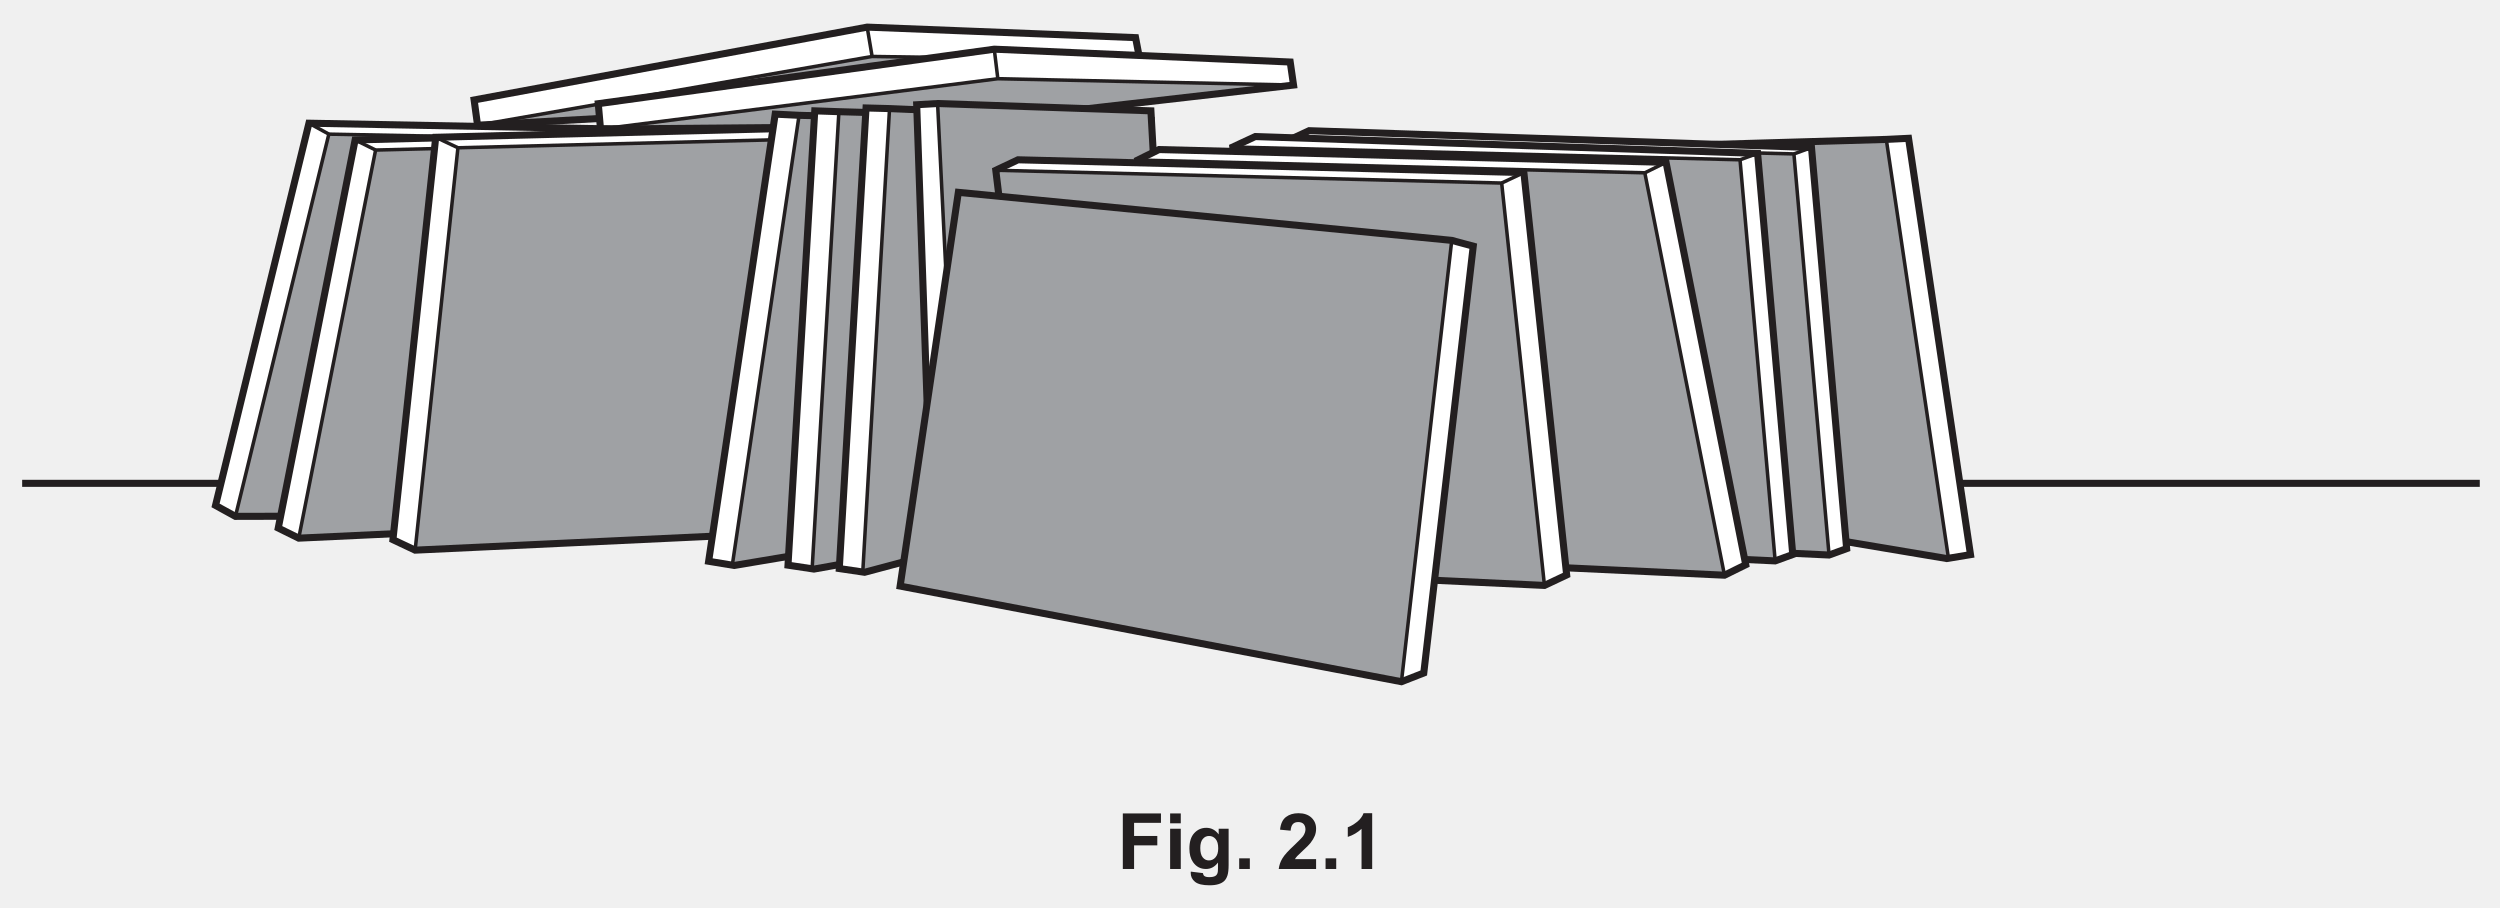
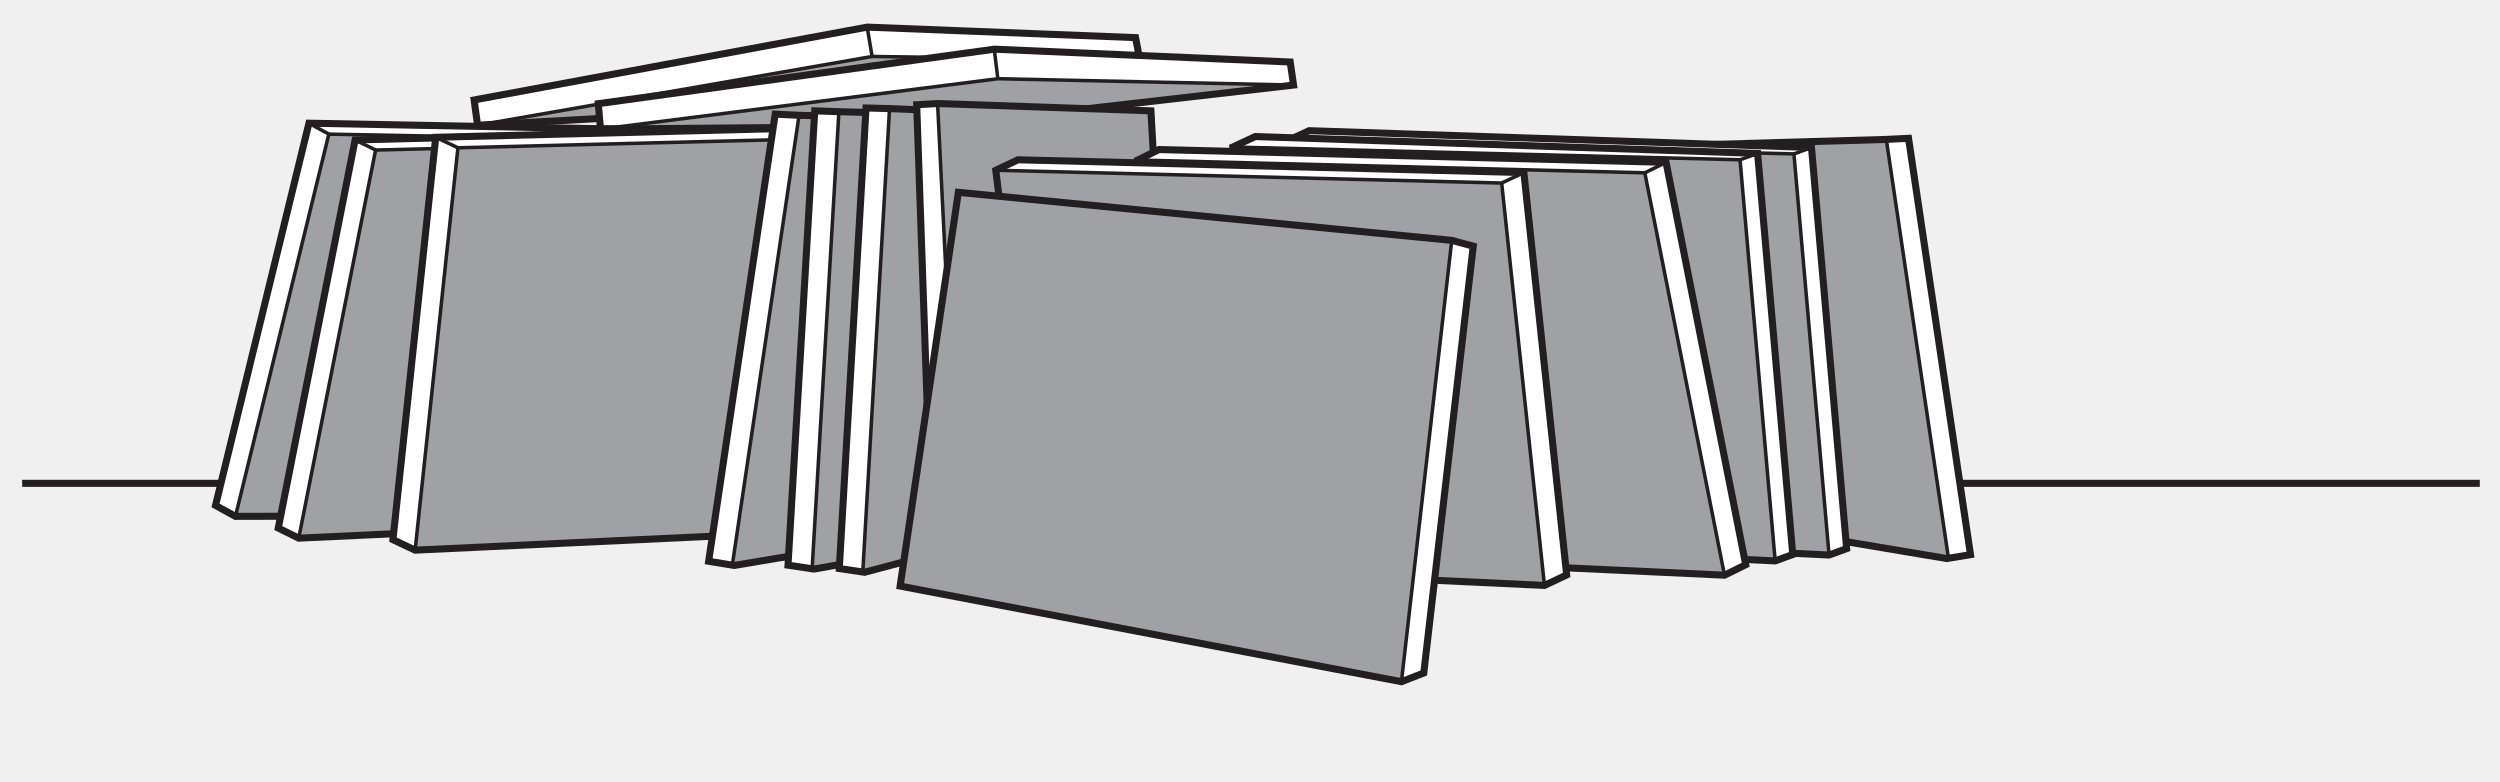
- <svg xmlns="http://www.w3.org/2000/svg" xmlns:xlink="http://www.w3.org/1999/xlink" data-id="0625_2022ON_33_q02_fig2-1" data-width-mm="124.88" data-height-mm="45.33" data-measure="false" data-source="0625/33 ON 2022 p4" version="1.1" width="354" height="128.5" viewBox="0 0 354 128.5">
+ <svg xmlns="http://www.w3.org/2000/svg" data-id="0625_2022ON_33_q02_fig2-1" data-width-mm="124.88" data-height-mm="39.03" data-measure="false" data-source="0625/33 ON 2022 p4" version="1.1" width="354" height="110.632" viewBox="0 0 354 110.632">
  <defs>
    <clipPath id="clip_1">
-       <path transform="matrix(1,0,0,-1,-120.5,692.39)" d="M120.5 563.89H474.5V692.39H120.5Z" />
+       <path transform="matrix(1,0,0,-1,-120.5,692.39)" d="M120.5 581.757H474.5V692.39H120.5Z" />
    </clipPath>
    <clipPath id="clip_2">
      <path transform="matrix(1,0,0,-1,-120.5,692.39)" d="M0 0H595.276V841.89H0Z" />
    </clipPath>
    <clipPath id="clip_3">
      <path transform="matrix(1,0,0,-1,-120.5,692.39)" d="M0 0H595.276V841.89H0Z" />
    </clipPath>
    <clipPath id="clip_4">
      <path transform="matrix(1,0,0,-1,-120.5,692.39)" d="M123.637 595.341H471.637V689.052H123.637Z" />
    </clipPath>
    <clipPath id="clip_5">
      <path transform="matrix(1,0,0,-1,-120.499,692.389)" d="M123.637 595.341H471.637V689.052H123.637Z" />
    </clipPath>
    <clipPath id="clip_6">
      <path transform="matrix(1,0,0,-1,-120.499,692.39)" d="M123.637 595.341H471.637V689.052H123.637Z" />
    </clipPath>
-     <path id="font_7_41" d="M.073 0V.715H.564V.594H.218V.425H.517V.304H.218V0H.073Z" />
-     <path id="font_7_76" d="M.071 .588V.715H.208V.588H.071M.071 0V.518H.208V0H.071Z" />
-     <path id="font_7_74" d="M.059-.034 .215-.053C.218-.071 .224-.083 .233-.090 .246-.100 .267-.105 .295-.105 .331-.105 .358-.100 .375-.089 .388-.082 .397-.070 .403-.054 .407-.043 .409-.022 .409 .008V.083C.368 .027 .316 0 .254 0 .184 0 .129 .029 .088 .088 .056 .134 .041 .192 .041 .262 .041 .349 .061 .415 .103 .461 .145 .507 .197 .530 .259 .530 .323 .530 .376 .502 .418 .445V.518H.546V.053C.546-.007 .541-.053 .531-.083 .521-.114 .507-.138 .489-.155 .471-.172 .446-.186 .416-.195 .385-.205 .347-.210 .300-.210 .212-.210 .150-.195 .113-.165 .076-.135 .058-.097 .058-.050 .058-.046 .058-.040 .059-.034M.181 .270C.181 .215 .192 .174 .213 .149 .234 .123 .261 .110 .292 .110 .326 .110 .354 .123 .377 .150 .400 .176 .412 .215 .412 .266 .412 .320 .401 .360 .378 .386 .356 .412 .328 .425 .294 .425 .262 .425 .234 .412 .213 .386 .192 .361 .181 .322 .181 .270Z" />
-     <path id="font_7_17" d="M.071 0V.137H.208V0H.071Z" />
-     <path id="font_7_3" d="" />
-     <path id="font_7_21" d="M.505 .127V0H.024C.030 .048 .045 .093 .071 .136 .097 .180 .149 .237 .226 .308 .287 .366 .325 .405 .339 .425 .358 .454 .368 .482 .368 .509 .368 .540 .359 .563 .343 .580 .327 .596 .304 .604 .275 .604 .246 .604 .223 .596 .207 .579 .190 .561 .180 .533 .177 .493L.041 .506C.049 .582 .074 .636 .117 .669 .160 .702 .214 .718 .278 .718 .349 .718 .404 .699 .445 .661 .485 .623 .505 .576 .505 .519 .505 .487 .500 .456 .488 .427 .476 .398 .458 .367 .433 .335 .416 .314 .387 .284 .343 .244 .300 .204 .273 .178 .261 .165 .249 .152 .240 .139 .233 .127H.505Z" />
-     <path id="font_7_20" d="M.393 0H.256V.517C.206 .470 .147 .435 .079 .413V.537C.114 .549 .153 .571 .195 .604 .237 .636 .266 .675 .282 .718H.393V0Z" />
  </defs>
  <g clip-path="url(#clip_1)">
    <g clip-path="url(#clip_2)">
      <g clip-path="url(#clip_3)" />
      <g clip-path="url(#clip_4)">
        <path transform="matrix(1,0,0,-1,3.137,68.436)" stroke-width="1" stroke-linecap="butt" stroke-miterlimit="4" stroke-linejoin="miter" fill="none" stroke="#231f20" d="M0 0H348" />
      </g>
      <path transform="matrix(1,0,0,-1,270.249,19.585)" d="M0 0 8.773-58.952 5.412-59.506-37.335-52.334-44.903-1.369-3.152-.155Z" fill="#9fa1a4" />
      <path transform="matrix(1,0,0,-1,267.097,19.740)" d="M0 0 8.811-59.336 11.925-58.797 3.152 .155" fill="#ffffff" />
      <path transform="matrix(1,0,0,-1,270.249,19.585)" stroke-width="1" stroke-linecap="butt" stroke-miterlimit="4" stroke-linejoin="miter" fill="none" stroke="#231f20" d="M0 0 8.773-58.952 5.412-59.506-37.335-52.334-44.903-1.369-3.152-.155 0 0Z" />
      <path transform="matrix(1,0,0,-1,267.097,19.740)" stroke-width=".5" stroke-linecap="butt" stroke-miterlimit="4" stroke-linejoin="miter" fill="none" stroke="#231f20" d="M0 0 8.811-59.336" />
      <path transform="matrix(1,0,0,-1,161.416,8.566)" d="M0 0-38.301 .562-93.794-9.164-46.503-6.551Z" fill="#9fa1a4" />
      <path transform="matrix(1,0,0,-1,67.622,17.730)" d="M0 0 55.868 9.735 93.794 9.164 93.173 12.401 55.168 13.89-.488 3.576Z" fill="#ffffff" />
      <path transform="matrix(1,0,0,-1,67.622,17.730)" stroke-width=".5" stroke-linecap="butt" stroke-miterlimit="4" stroke-linejoin="miter" fill="none" stroke="#231f20" d="M0 0 55.868 9.735 93.794 9.164" />
      <path transform="matrix(1,0,0,-1,122.790,3.839)" stroke-width=".5" stroke-linecap="butt" stroke-miterlimit="4" stroke-linejoin="miter" fill="none" stroke="#231f20" d="M0 0 .7-4.155" />
      <g clip-path="url(#clip_5)">
        <path transform="matrix(1,0,0,-1,161.416,8.566)" stroke-width="1" stroke-linecap="butt" stroke-miterlimit="4" stroke-linejoin="miter" fill="none" stroke="#231f20" d="M0 0-46.503-6.551-93.794-9.164-94.281-5.588-38.626 4.726-.621 3.237 0 0Z" />
      </g>
      <path transform="matrix(1,0,0,-1,183.164,12.045)" d="M0 0-42.246 .906-98.13-6.232-50.77-5.818Z" fill="#9fa1a4" />
      <path transform="matrix(1,0,0,-1,85.034,18.277)" d="M0 0 56.259 7.13 98.13 6.232 97.66 9.495 55.754 11.313-.321 3.595Z" fill="#ffffff" />
      <path transform="matrix(1,0,0,-1,85.034,18.277)" stroke-width=".5" stroke-linecap="butt" stroke-miterlimit="4" stroke-linejoin="miter" fill="none" stroke="#231f20" d="M0 0 56.259 7.13 98.13 6.232" />
      <path transform="matrix(1,0,0,-1,140.787,6.964)" stroke-width=".5" stroke-linecap="butt" stroke-miterlimit="4" stroke-linejoin="miter" fill="none" stroke="#231f20" d="M0 0 .506-4.183" />
      <path transform="matrix(1,0,0,-1,183.164,12.045)" stroke-width="1" stroke-linecap="butt" stroke-miterlimit="4" stroke-linejoin="miter" fill="none" stroke="#231f20" d="M0 0-50.77-5.818-98.13-6.232-98.451-2.637-42.377 5.081-.47 3.263 0 0Z" />
      <path transform="matrix(1,0,0,-1,182.193,19.984)" d="M0 0 71.825-1.81 76.803-58.607 5.709-55.284Z" fill="#9fa1a4" />
      <path transform="matrix(1,0,0,-1,182.193,19.984)" d="M0 0 3.182 1.479 74.314-.905 79.292-57.702 76.803-58.607 71.825-1.81Z" fill="#ffffff" />
      <path transform="matrix(1,0,0,-1,258.996,78.591)" stroke-width=".5" stroke-linecap="butt" stroke-miterlimit="4" stroke-linejoin="miter" fill="none" stroke="#231f20" d="M0 0-4.978 56.797-76.803 58.607" />
      <path transform="matrix(1,0,0,-1,182.193,19.984)" stroke-width="1" stroke-linecap="butt" stroke-miterlimit="4" stroke-linejoin="miter" fill="none" stroke="#231f20" d="M0 0 3.182 1.479 74.314-.905 79.292-57.702 76.803-58.607 5.709-55.284 0 0Z" />
      <path transform="matrix(1,0,0,-1,256.507,20.889)" stroke-width=".5" stroke-linecap="butt" stroke-miterlimit="4" stroke-linejoin="miter" fill="none" stroke="#231f20" d="M0 0-2.489-.905" />
      <path transform="matrix(1,0,0,-1,174.562,20.816)" d="M0 0 71.825-1.81 76.803-58.607 5.709-55.284Z" fill="#9fa1a4" />
      <path transform="matrix(1,0,0,-1,174.562,20.816)" d="M0 0 3.182 1.479 74.314-.905 79.292-57.702 76.803-58.607 71.825-1.81Z" fill="#ffffff" />
      <path transform="matrix(1,0,0,-1,251.365,79.423)" stroke-width=".5" stroke-linecap="butt" stroke-miterlimit="4" stroke-linejoin="miter" fill="none" stroke="#231f20" d="M0 0-4.978 56.797-76.803 58.607" />
      <path transform="matrix(1,0,0,-1,174.562,20.816)" stroke-width="1" stroke-linecap="butt" stroke-miterlimit="4" stroke-linejoin="miter" fill="none" stroke="#231f20" d="M0 0 3.182 1.479 74.314-.905 79.292-57.702 76.803-58.607 5.709-55.284 0 0Z" />
      <path transform="matrix(1,0,0,-1,248.876,21.721)" stroke-width=".5" stroke-linecap="butt" stroke-miterlimit="4" stroke-linejoin="miter" fill="none" stroke="#231f20" d="M0 0-2.489-.905" />
      <path transform="matrix(1,0,0,-1,115.446,20.302)" d="M0 0-68.88 1.307-82.108-52.816-13.699-52.645Z" fill="#9fa1a4" />
      <path transform="matrix(1,0,0,-1,115.446,20.302)" d="M0 0-2.819 1.549-71.7 2.857-84.927-51.266-82.108-52.816-68.88 1.307Z" fill="#ffffff" />
      <path transform="matrix(1,0,0,-1,33.338,73.118)" stroke-width=".5" stroke-linecap="butt" stroke-miterlimit="4" stroke-linejoin="miter" fill="none" stroke="#231f20" d="M0 0 13.227 54.123 82.108 52.816" />
      <path transform="matrix(1,0,0,-1,115.446,20.302)" stroke-width="1" stroke-linecap="butt" stroke-miterlimit="4" stroke-linejoin="miter" fill="none" stroke="#231f20" d="M0 0-2.819 1.549-71.7 2.857-84.927-51.266-82.108-52.816-13.699-52.645 0 0Z" />
      <path transform="matrix(1,0,0,-1,43.746,17.446)" stroke-width=".5" stroke-linecap="butt" stroke-miterlimit="4" stroke-linejoin="miter" fill="none" stroke="#231f20" d="M0 0 2.819-1.549" />
      <path transform="matrix(1,0,0,-1,122.436,19.502)" d="M0 0-69.25-1.745-80.134-56.701-11.424-53.491Z" fill="#9fa1a4" />
      <path transform="matrix(1,0,0,-1,122.436,19.502)" d="M0 0-2.901 1.431-72.151-.314-83.035-55.269-80.134-56.701-69.25-1.745Z" fill="#ffffff" />
      <path transform="matrix(1,0,0,-1,42.302,76.202)" stroke-width=".5" stroke-linecap="butt" stroke-miterlimit="4" stroke-linejoin="miter" fill="none" stroke="#231f20" d="M0 0 10.884 54.955 80.134 56.701" />
      <path transform="matrix(1,0,0,-1,122.436,19.502)" stroke-width="1" stroke-linecap="butt" stroke-miterlimit="4" stroke-linejoin="miter" fill="none" stroke="#231f20" d="M0 0-2.901 1.431-72.151-.314-83.035-55.269-80.134-56.701-11.424-53.491 0 0Z" />
      <path transform="matrix(1,0,0,-1,50.285,19.816)" stroke-width=".5" stroke-linecap="butt" stroke-miterlimit="4" stroke-linejoin="miter" fill="none" stroke="#231f20" d="M0 0 2.901-1.431" />
      <path transform="matrix(1,0,0,-1,136.474,19.115)" d="M0 0-71.632-1.809-77.692-58.787-6.758-55.46Z" fill="#9fa1a4" />
      <path transform="matrix(1,0,0,-1,136.474,19.115)" d="M0 0-3.144 1.484-74.776-.326-80.835-57.303-77.692-58.787-71.632-1.809Z" fill="#ffffff" />
      <path transform="matrix(1,0,0,-1,58.783,77.901)" stroke-width=".5" stroke-linecap="butt" stroke-miterlimit="4" stroke-linejoin="miter" fill="none" stroke="#231f20" d="M0 0 6.06 56.977 77.692 58.787" />
      <path transform="matrix(1,0,0,-1,136.474,19.115)" stroke-width="1" stroke-linecap="butt" stroke-miterlimit="4" stroke-linejoin="miter" fill="none" stroke="#231f20" d="M0 0-3.144 1.484-74.776-.326-80.835-57.303-77.692-58.787-6.758-55.46 0 0Z" />
      <path transform="matrix(1,0,0,-1,61.699,19.440)" stroke-width=".5" stroke-linecap="butt" stroke-miterlimit="4" stroke-linejoin="miter" fill="none" stroke="#231f20" d="M0 0 3.144-1.484" />
      <path transform="matrix(1,0,0,-1,109.766,16.161)" d="M0 0-9.422-63.313-5.813-63.909 40.098-56.207 48.225-1.47 3.386-.166Z" fill="#9fa1a4" />
      <path transform="matrix(1,0,0,-1,113.151,16.327)" d="M0 0-9.462-63.726-12.808-63.147-3.386 .166" fill="#ffffff" />
      <path transform="matrix(1,0,0,-1,109.766,16.161)" stroke-width="1" stroke-linecap="butt" stroke-miterlimit="4" stroke-linejoin="miter" fill="none" stroke="#231f20" d="M0 0-9.422-63.313-5.813-63.909 40.098-56.207 48.225-1.47 3.386-.166 0 0Z" />
      <path transform="matrix(1,0,0,-1,113.151,16.327)" stroke-width=".5" stroke-linecap="butt" stroke-miterlimit="4" stroke-linejoin="miter" fill="none" stroke="#231f20" d="M0 0-9.462-63.726" />
      <path transform="matrix(1,0,0,-1,115.370,15.695)" d="M0 0-3.789-64.331-.113-64.886 44.34-56.973 47.598-1.357 3.419-.12Z" fill="#9fa1a4" />
      <path transform="matrix(1,0,0,-1,118.789,15.815)" d="M0 0-3.793-64.75-7.207-64.211-3.419 .12" fill="#ffffff" />
      <path transform="matrix(1,0,0,-1,115.370,15.695)" stroke-width="1" stroke-linecap="butt" stroke-miterlimit="4" stroke-linejoin="miter" fill="none" stroke="#231f20" d="M0 0-3.789-64.331-.113-64.886 44.34-56.973 47.598-1.357 3.419-.12 0 0Z" />
      <path transform="matrix(1,0,0,-1,118.789,15.815)" stroke-width=".5" stroke-linecap="butt" stroke-miterlimit="4" stroke-linejoin="miter" fill="none" stroke="#231f20" d="M0 0-3.793-64.75" />
      <path transform="matrix(1,0,0,-1,122.631,15.287)" d="M0 0-3.789-65.22-.203-65.749 29.819-57.719 33.077-1.335 3.329-.089Z" fill="#9fa1a4" />
      <path transform="matrix(1,0,0,-1,125.960,15.376)" d="M0 0-3.793-65.645-7.117-65.131-3.329 .089" fill="#ffffff" />
      <path transform="matrix(1,0,0,-1,122.631,15.287)" stroke-width="1" stroke-linecap="butt" stroke-miterlimit="4" stroke-linejoin="miter" fill="none" stroke="#231f20" d="M0 0-3.789-65.22-.203-65.749 29.819-57.719 33.077-1.335 3.329-.089 0 0Z" />
      <path transform="matrix(1,0,0,-1,125.960,15.376)" stroke-width=".5" stroke-linecap="butt" stroke-miterlimit="4" stroke-linejoin="miter" fill="none" stroke="#231f20" d="M0 0-3.793-65.645" />
      <path transform="matrix(1,0,0,-1,129.802,14.833)" d="M0 0 2.363-67.624 5.629-67.879 36.301-56.659 33.167-.862 2.959 .175Z" fill="#9fa1a4" />
      <path transform="matrix(1,0,0,-1,132.761,14.658)" d="M0 0 3.367-67.913-.596-67.8-2.959-.175" fill="#ffffff" />
      <path transform="matrix(1,0,0,-1,129.802,14.833)" stroke-width="1" stroke-linecap="butt" stroke-miterlimit="4" stroke-linejoin="miter" fill="none" stroke="#231f20" d="M0 0 2.363-67.624 6.326-67.738 36.301-56.659 33.167-.862 2.959 .175 0 0Z" />
      <path transform="matrix(1,0,0,-1,132.761,14.658)" stroke-width=".5" stroke-linecap="butt" stroke-miterlimit="4" stroke-linejoin="miter" fill="none" stroke="#231f20" d="M0 0 3.367-67.913" />
      <path transform="matrix(1,0,0,-1,161.106,22.661)" d="M0 0 71.798-1.809 83.082-58.787 11.844-55.46Z" fill="#9fa1a4" />
      <path transform="matrix(1,0,0,-1,161.106,22.661)" d="M0 0 3.008 1.484 74.806-.326 86.09-57.303 83.082-58.787 71.798-1.809Z" fill="#ffffff" />
      <path transform="matrix(1,0,0,-1,244.188,81.448)" stroke-width=".5" stroke-linecap="butt" stroke-miterlimit="4" stroke-linejoin="miter" fill="none" stroke="#231f20" d="M0 0-11.284 56.977-83.082 58.787" />
      <path transform="matrix(1,0,0,-1,161.106,22.661)" stroke-width="1" stroke-linecap="butt" stroke-miterlimit="4" stroke-linejoin="miter" fill="none" stroke="#231f20" d="M0 0 3.008 1.484 74.806-.326 86.09-57.303 83.082-58.787 11.844-55.46 0 0Z" />
      <path transform="matrix(1,0,0,-1,235.911,22.987)" stroke-width=".5" stroke-linecap="butt" stroke-miterlimit="4" stroke-linejoin="miter" fill="none" stroke="#231f20" d="M0 0-3.008-1.484" />
      <path transform="matrix(1,0,0,-1,141.004,24.110)" d="M0 0 71.632-1.809 77.692-58.787 6.758-55.46Z" fill="#9fa1a4" />
      <path transform="matrix(1,0,0,-1,141.004,24.110)" d="M0 0 3.144 1.484 74.776-.326 80.835-57.303 77.692-58.787 71.632-1.809Z" fill="#ffffff" />
      <path transform="matrix(1,0,0,-1,218.696,82.896)" stroke-width=".5" stroke-linecap="butt" stroke-miterlimit="4" stroke-linejoin="miter" fill="none" stroke="#231f20" d="M0 0-6.06 56.977-77.692 58.787" />
      <path transform="matrix(1,0,0,-1,141.004,24.110)" stroke-width="1" stroke-linecap="butt" stroke-miterlimit="4" stroke-linejoin="miter" fill="none" stroke="#231f20" d="M0 0 3.144 1.484 74.776-.326 80.835-57.303 77.692-58.787 6.758-55.46 0 0Z" />
      <path transform="matrix(1,0,0,-1,215.780,24.435)" stroke-width=".5" stroke-linecap="butt" stroke-miterlimit="4" stroke-linejoin="miter" fill="none" stroke="#231f20" d="M0 0-3.144-1.484" />
      <path transform="matrix(1,0,0,-1,127.459,82.991)" d="M0 0 70.986-13.539 78.111 48.953 8.245 55.757Z" fill="#9fa1a4" />
      <path transform="matrix(1,0,0,-1,198.443,96.530)" d="M0 0 3.164 1.237 10.168 61.672 7.125 62.492Z" fill="#ffffff" />
      <g clip-path="url(#clip_6)">
        <path transform="matrix(1,0,0,-1,198.444,96.530)" stroke-width=".5" stroke-linecap="butt" stroke-miterlimit="4" stroke-linejoin="miter" fill="none" stroke="#231f20" d="M0 0 7.125 62.492" />
        <path transform="matrix(1,0,0,-1,135.703,27.234)" stroke-width="1" stroke-linecap="butt" stroke-miterlimit="4" stroke-linejoin="miter" fill="none" stroke="#231f20" d="M0 0 69.866-6.804 72.909-7.624 65.904-68.06 62.741-69.296-8.245-55.757 0 0Z" />
      </g>
      <path transform="matrix(1,0,0,-1,208.612,34.859)" stroke-width=".5" stroke-linecap="butt" stroke-miterlimit="4" stroke-linejoin="miter" fill="none" stroke="#231f20" d="M0 0-3.043 .82" />
-       <use data-text="F" xlink:href="#font_7_41" transform="matrix(11,0,0,-11,158.188,123.048)" fill="#231f20" />
-       <use data-text="i" xlink:href="#font_7_76" transform="matrix(11,0,0,-11,164.909,123.048)" fill="#231f20" />
-       <use data-text="g" xlink:href="#font_7_74" transform="matrix(11,0,0,-11,167.967,123.048)" fill="#231f20" />
-       <use data-text="." xlink:href="#font_7_17" transform="matrix(11,0,0,-11,174.688,123.048)" fill="#231f20" />
-       <use data-text="2" xlink:href="#font_7_21" transform="matrix(11,0,0,-11,180.804,123.048)" fill="#231f20" />
-       <use data-text="." xlink:href="#font_7_17" transform="matrix(11,0,0,-11,186.920,123.048)" fill="#231f20" />
-       <use data-text="1" xlink:href="#font_7_20" transform="matrix(11,0,0,-11,189.978,123.048)" fill="#231f20" />
    </g>
  </g>
</svg>
